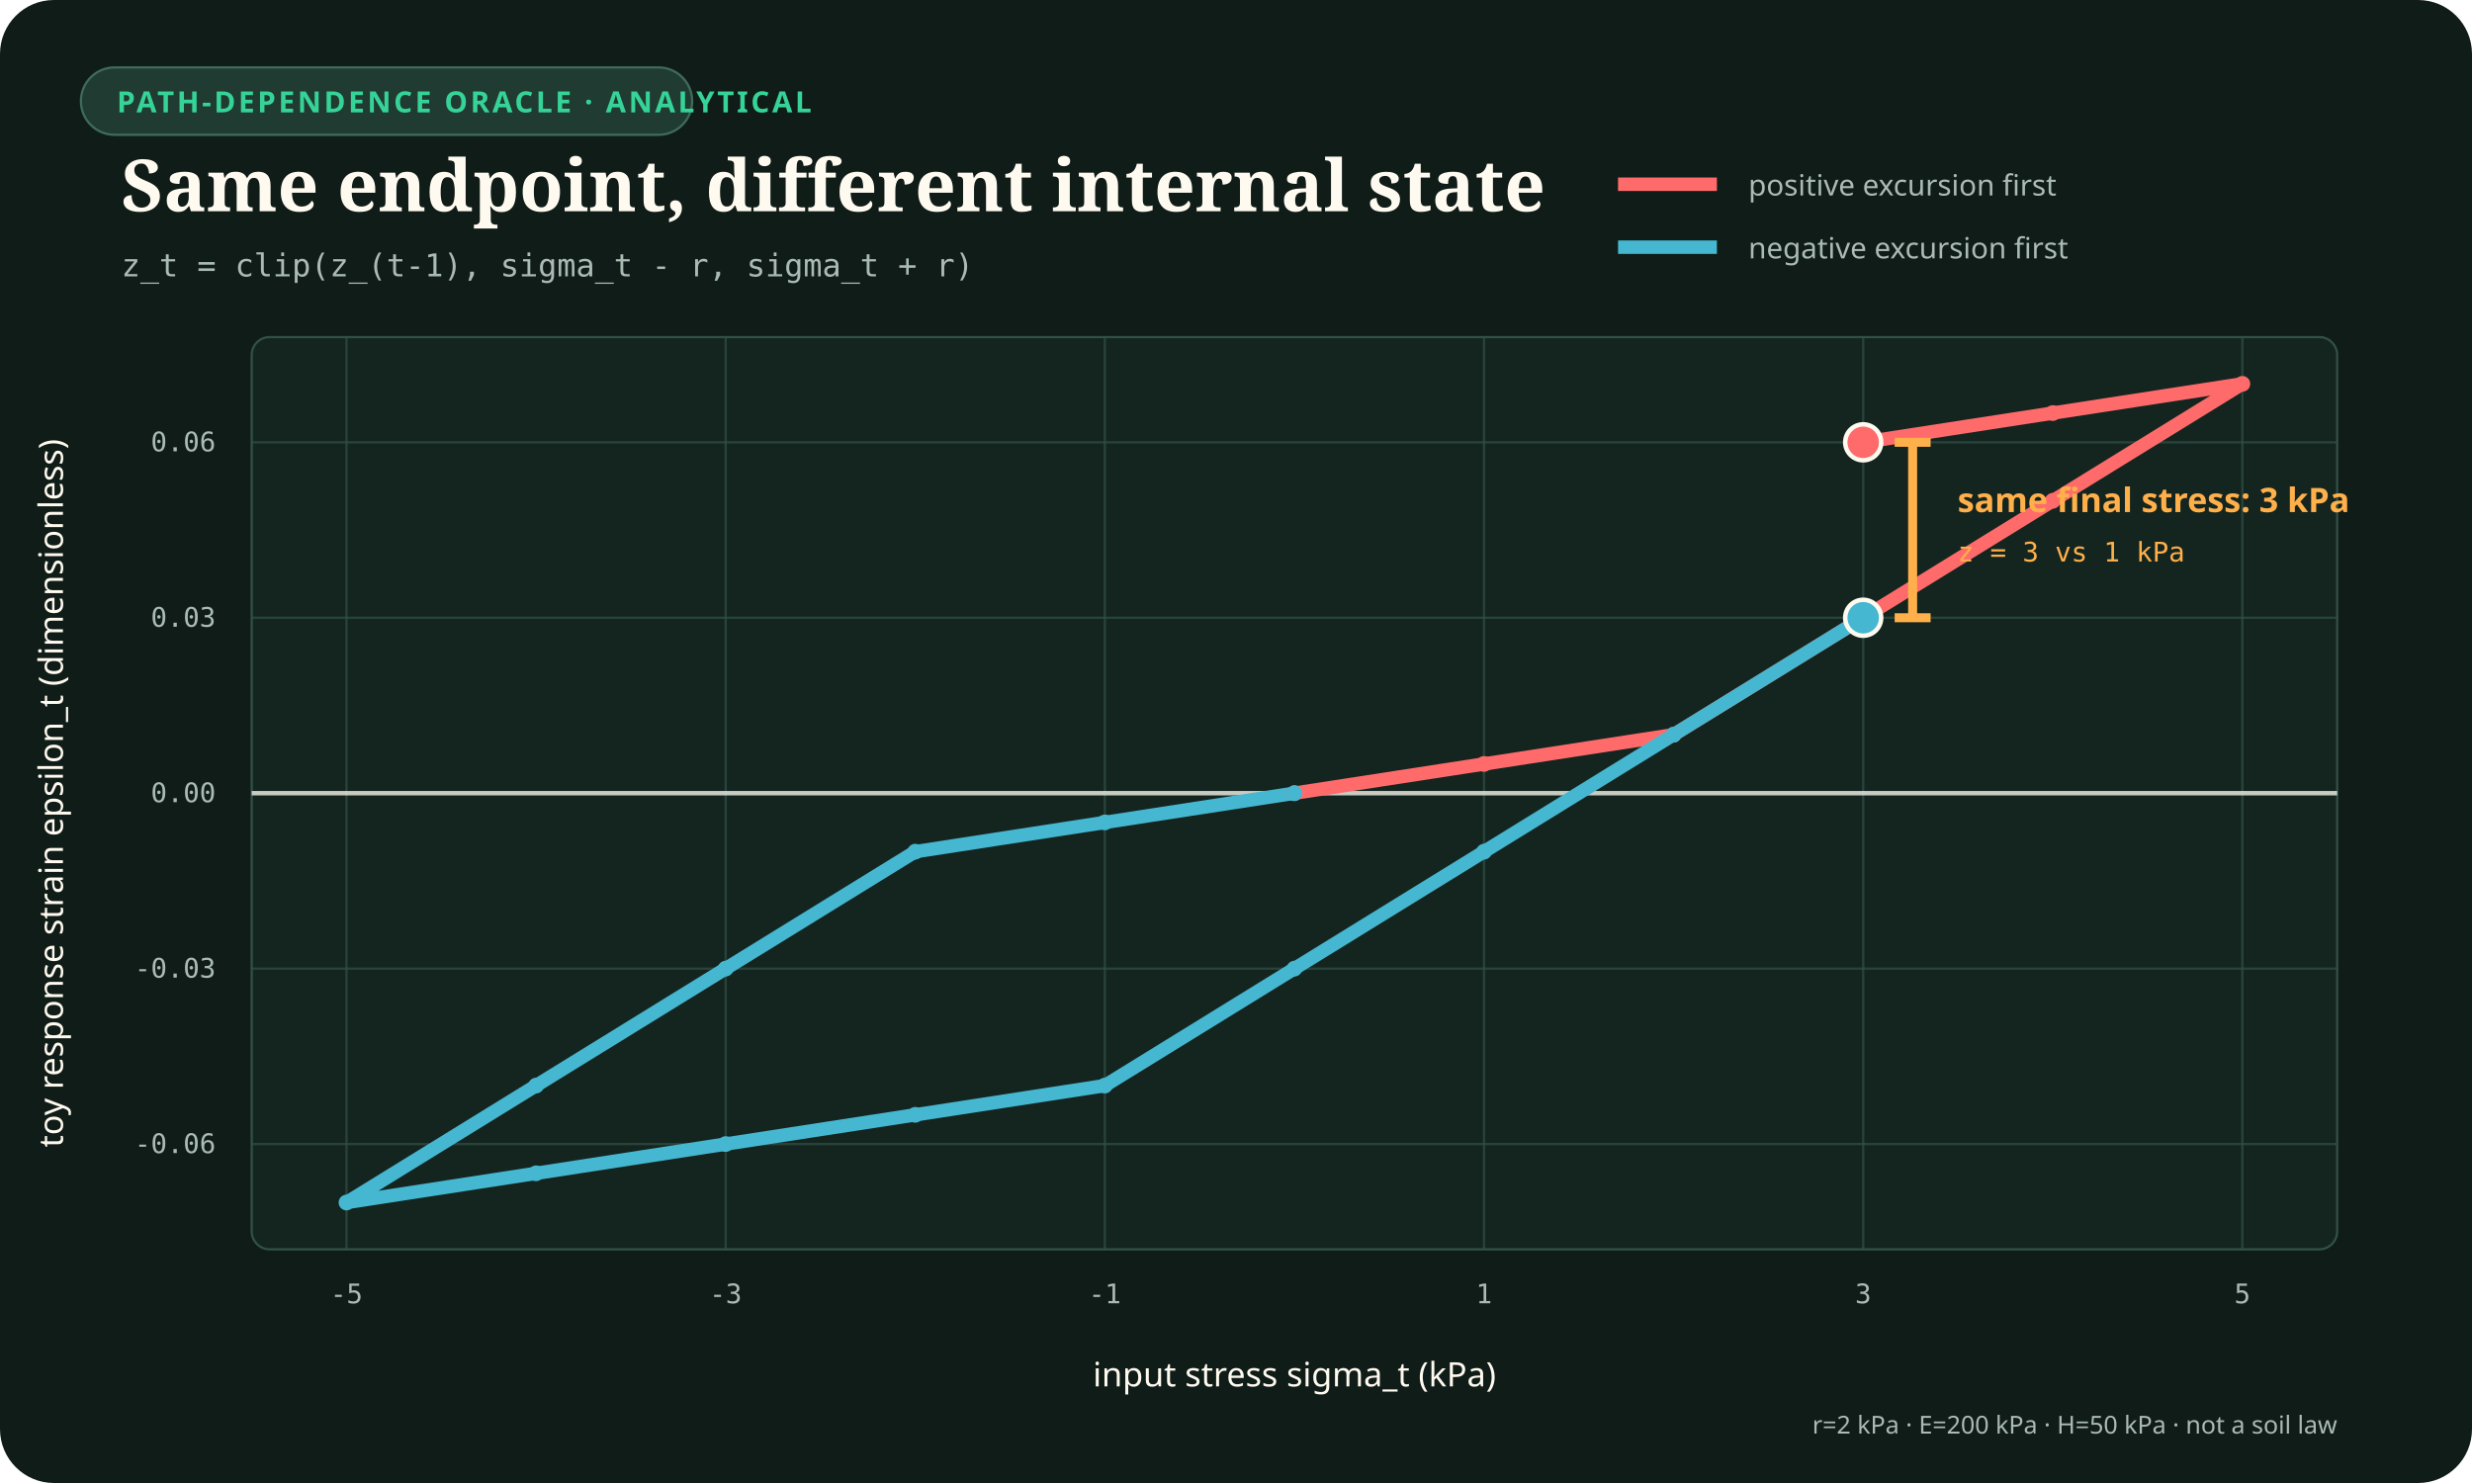
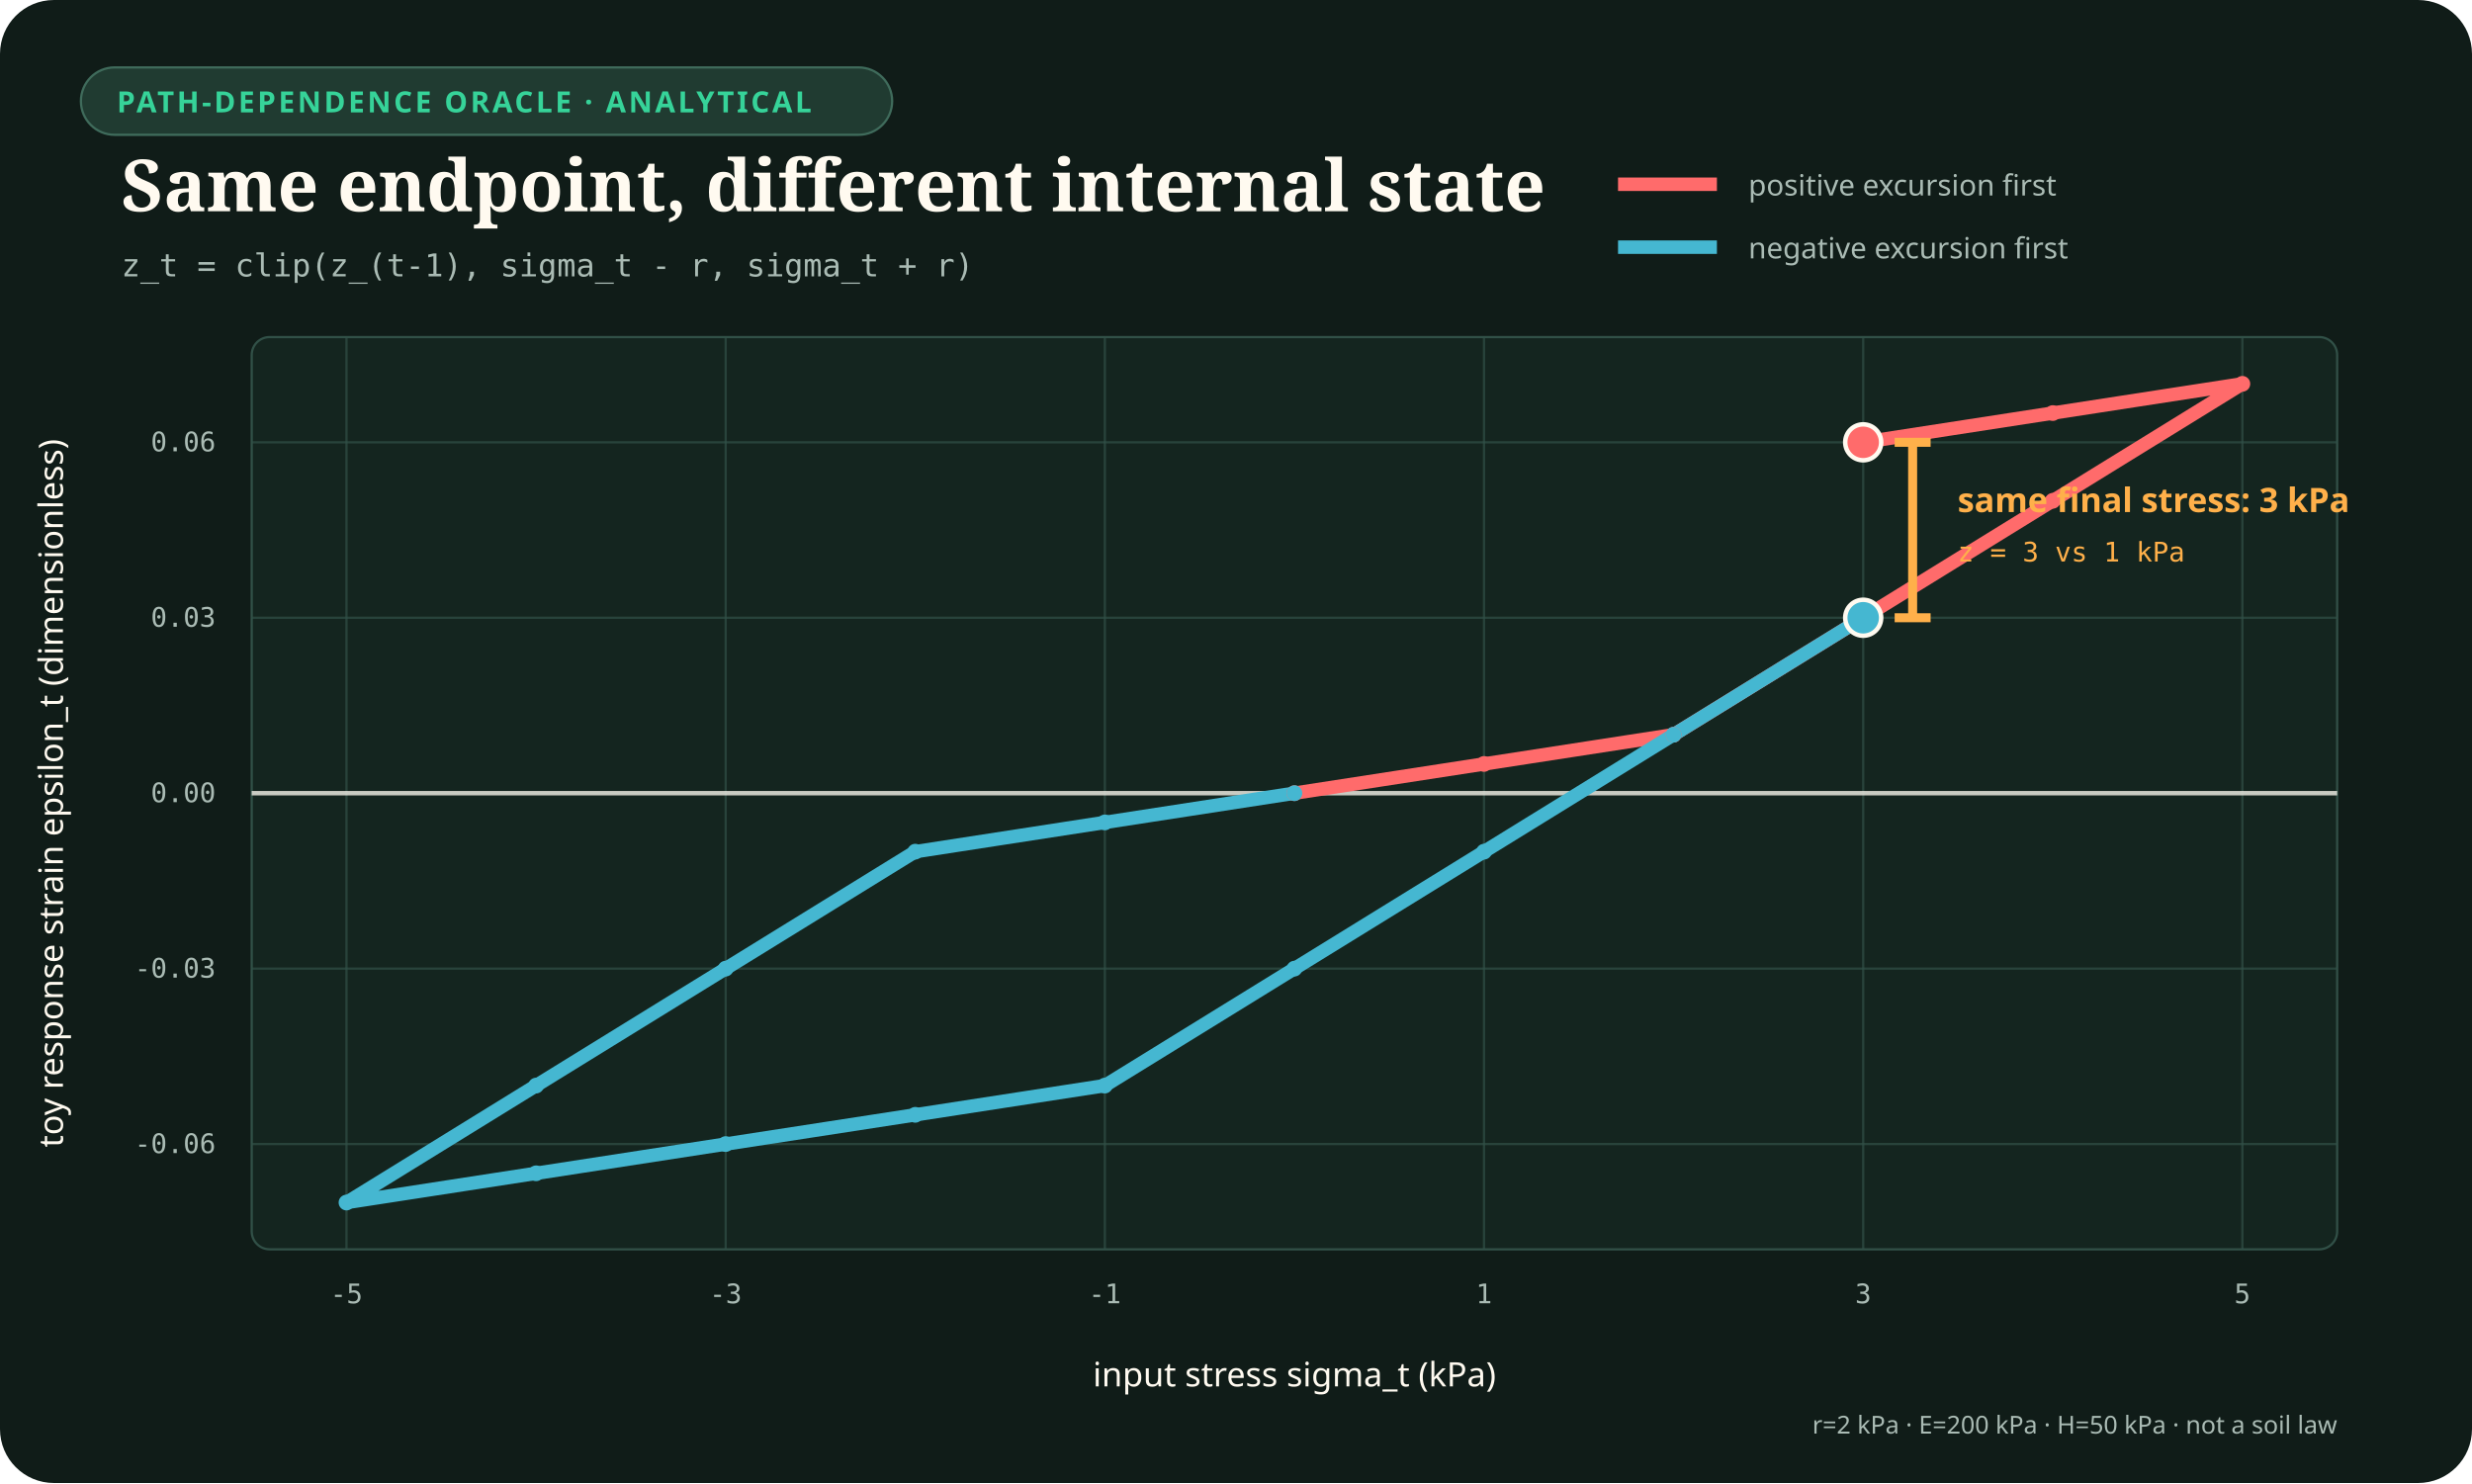
<svg xmlns="http://www.w3.org/2000/svg" width="1100" height="660" viewBox="0 0 1100 660" role="img" aria-labelledby="title desc">
  <rect width="1100" height="660" rx="24" fill="#101c18" />
-   <rect x="36" y="30" width="272" height="30" rx="15" fill="#203b31" stroke="#3f6b5b" />
+   <rect x="36" y="30" width="361" height="30" rx="15" fill="#203b31" stroke="#3f6b5b" />
  <text x="52" y="50" fill="#36d399" font-family="Segoe UI, sans-serif" font-size="13" font-weight="700" letter-spacing="1.2">PATH-DEPENDENCE ORACLE · ANALYTICAL</text>
  <text x="54" y="94" fill="#fffaf0" font-family="Georgia, serif" font-size="32" font-weight="700">Same endpoint, different internal state</text>
  <text x="54" y="123" fill="#aabbb4" font-family="Cascadia Mono, monospace" font-size="14">z_t = clip(z_(t-1), sigma_t - r, sigma_t + r)</text>
  <rect x="112" y="150" width="928" height="406" rx="8" fill="#14251f" stroke="#315047" />
  <line x1="154.182" y1="150" x2="154.182" y2="556" stroke="#315047" stroke-width="1" opacity=".7" />
  <text x="154.182" y="580" fill="#aabbb4" font-family="Cascadia Mono, monospace" font-size="12" text-anchor="middle">-5</text>
  <line x1="322.909" y1="150" x2="322.909" y2="556" stroke="#315047" stroke-width="1" opacity=".7" />
  <text x="322.909" y="580" fill="#aabbb4" font-family="Cascadia Mono, monospace" font-size="12" text-anchor="middle">-3</text>
  <line x1="491.636" y1="150" x2="491.636" y2="556" stroke="#315047" stroke-width="1" opacity=".7" />
  <text x="491.636" y="580" fill="#aabbb4" font-family="Cascadia Mono, monospace" font-size="12" text-anchor="middle">-1</text>
  <line x1="660.364" y1="150" x2="660.364" y2="556" stroke="#315047" stroke-width="1" opacity=".7" />
  <text x="660.364" y="580" fill="#aabbb4" font-family="Cascadia Mono, monospace" font-size="12" text-anchor="middle">1</text>
  <line x1="829.091" y1="150" x2="829.091" y2="556" stroke="#315047" stroke-width="1" opacity=".7" />
  <text x="829.091" y="580" fill="#aabbb4" font-family="Cascadia Mono, monospace" font-size="12" text-anchor="middle">3</text>
  <line x1="997.818" y1="150" x2="997.818" y2="556" stroke="#315047" stroke-width="1" opacity=".7" />
  <text x="997.818" y="580" fill="#aabbb4" font-family="Cascadia Mono, monospace" font-size="12" text-anchor="middle">5</text>
  <line x1="112" y1="509.154" x2="1040" y2="509.154" stroke="#315047" stroke-width="1" opacity=".7" />
  <text x="96" y="513.154" fill="#aabbb4" font-family="Cascadia Mono, monospace" font-size="12" text-anchor="end">-0.06</text>
  <line x1="112" y1="431.077" x2="1040" y2="431.077" stroke="#315047" stroke-width="1" opacity=".7" />
  <text x="96" y="435.077" fill="#aabbb4" font-family="Cascadia Mono, monospace" font-size="12" text-anchor="end">-0.03</text>
  <line x1="112" y1="353" x2="1040" y2="353" stroke="#315047" stroke-width="1" opacity=".7" />
  <text x="96" y="357" fill="#aabbb4" font-family="Cascadia Mono, monospace" font-size="12" text-anchor="end">0.00</text>
  <line x1="112" y1="274.923" x2="1040" y2="274.923" stroke="#315047" stroke-width="1" opacity=".7" />
  <text x="96" y="278.923" fill="#aabbb4" font-family="Cascadia Mono, monospace" font-size="12" text-anchor="end">0.03</text>
  <line x1="112" y1="196.846" x2="1040" y2="196.846" stroke="#315047" stroke-width="1" opacity=".7" />
  <text x="96" y="200.846" fill="#aabbb4" font-family="Cascadia Mono, monospace" font-size="12" text-anchor="end">0.06</text>
  <line x1="112" y1="353" x2="1040" y2="353" stroke="#fffaf0" stroke-width="2" opacity=".75" />
  <path d="M576.00,353.00 L660.36,339.99 L744.73,326.97 L829.09,274.92 L913.45,222.87 L997.82,170.82 L913.45,183.83 L829.09,196.85" fill="none" stroke="#ff6b6b" stroke-width="6" stroke-linejoin="round" />
  <path d="M576.00,353.00 L491.64,366.01 L407.27,379.03 L322.91,431.08 L238.55,483.13 L154.18,535.18 L238.55,522.17 L322.91,509.15 L407.27,496.14 L491.64,483.13 L576.00,431.08 L660.36,379.03 L744.73,326.97 L829.09,274.92" fill="none" stroke="#45b7d1" stroke-width="6" stroke-linejoin="round" />
  <circle cx="576" cy="353" r="3.5" fill="#ff6b6b" stroke="#fffaf0" stroke-width="0" />
  <circle cx="660.364" cy="339.987" r="3.5" fill="#ff6b6b" stroke="#fffaf0" stroke-width="0" />
  <circle cx="744.727" cy="326.974" r="3.5" fill="#ff6b6b" stroke="#fffaf0" stroke-width="0" />
  <circle cx="829.091" cy="274.923" r="3.5" fill="#ff6b6b" stroke="#fffaf0" stroke-width="0" />
  <circle cx="913.455" cy="222.872" r="3.5" fill="#ff6b6b" stroke="#fffaf0" stroke-width="0" />
  <circle cx="997.818" cy="170.821" r="3.5" fill="#ff6b6b" stroke="#fffaf0" stroke-width="0" />
  <circle cx="913.455" cy="183.833" r="3.5" fill="#ff6b6b" stroke="#fffaf0" stroke-width="0" />
  <circle cx="829.091" cy="196.846" r="8" fill="#ff6b6b" stroke="#fffaf0" stroke-width="2" />
  <circle cx="576" cy="353" r="3.5" fill="#45b7d1" stroke="#fffaf0" stroke-width="0" />
  <circle cx="491.636" cy="366.013" r="3.5" fill="#45b7d1" stroke="#fffaf0" stroke-width="0" />
  <circle cx="407.273" cy="379.026" r="3.5" fill="#45b7d1" stroke="#fffaf0" stroke-width="0" />
  <circle cx="322.909" cy="431.077" r="3.5" fill="#45b7d1" stroke="#fffaf0" stroke-width="0" />
  <circle cx="238.545" cy="483.128" r="3.5" fill="#45b7d1" stroke="#fffaf0" stroke-width="0" />
  <circle cx="154.182" cy="535.179" r="3.5" fill="#45b7d1" stroke="#fffaf0" stroke-width="0" />
  <circle cx="238.545" cy="522.167" r="3.5" fill="#45b7d1" stroke="#fffaf0" stroke-width="0" />
  <circle cx="322.909" cy="509.154" r="3.5" fill="#45b7d1" stroke="#fffaf0" stroke-width="0" />
  <circle cx="407.273" cy="496.141" r="3.5" fill="#45b7d1" stroke="#fffaf0" stroke-width="0" />
  <circle cx="491.636" cy="483.128" r="3.5" fill="#45b7d1" stroke="#fffaf0" stroke-width="0" />
  <circle cx="576" cy="431.077" r="3.5" fill="#45b7d1" stroke="#fffaf0" stroke-width="0" />
  <circle cx="660.364" cy="379.026" r="3.5" fill="#45b7d1" stroke="#fffaf0" stroke-width="0" />
  <circle cx="744.727" cy="326.974" r="3.5" fill="#45b7d1" stroke="#fffaf0" stroke-width="0" />
  <circle cx="829.091" cy="274.923" r="8" fill="#45b7d1" stroke="#fffaf0" stroke-width="2" />
  <line x1="851.091" y1="196.846" x2="851.091" y2="274.923" stroke="#ffb04a" stroke-width="4" />
  <line x1="843.091" y1="196.846" x2="859.091" y2="196.846" stroke="#ffb04a" stroke-width="4" />
  <line x1="843.091" y1="274.923" x2="859.091" y2="274.923" stroke="#ffb04a" stroke-width="4" />
  <text x="871.091" y="227.885" fill="#ffb04a" font-family="Segoe UI, sans-serif" font-size="15" font-weight="700">same final stress: 3 kPa</text>
  <text x="871.091" y="249.885" fill="#ffb04a" font-family="Cascadia Mono, monospace" font-size="12">z = 3 vs 1 kPa</text>
  <line x1="720" y1="82" x2="764" y2="82" stroke="#ff6b6b" stroke-width="6" />
  <text x="778" y="87" fill="#aabbb4" font-family="Segoe UI, sans-serif" font-size="13">positive excursion first</text>
  <line x1="720" y1="110" x2="764" y2="110" stroke="#45b7d1" stroke-width="6" />
  <text x="778" y="115" fill="#aabbb4" font-family="Segoe UI, sans-serif" font-size="13">negative excursion first</text>
  <text x="576" y="617" fill="#fffaf0" font-family="Segoe UI, sans-serif" font-size="15" text-anchor="middle">input stress sigma_t (kPa)</text>
  <text x="28" y="353" fill="#fffaf0" font-family="Segoe UI, sans-serif" font-size="15" text-anchor="middle" transform="rotate(-90 28 353)">toy response strain epsilon_t (dimensionless)</text>
  <text x="1040" y="638" fill="#aabbb4" font-family="Segoe UI, sans-serif" font-size="11" text-anchor="end">r=2 kPa · E=200 kPa · H=50 kPa · not a soil law</text>
</svg>
